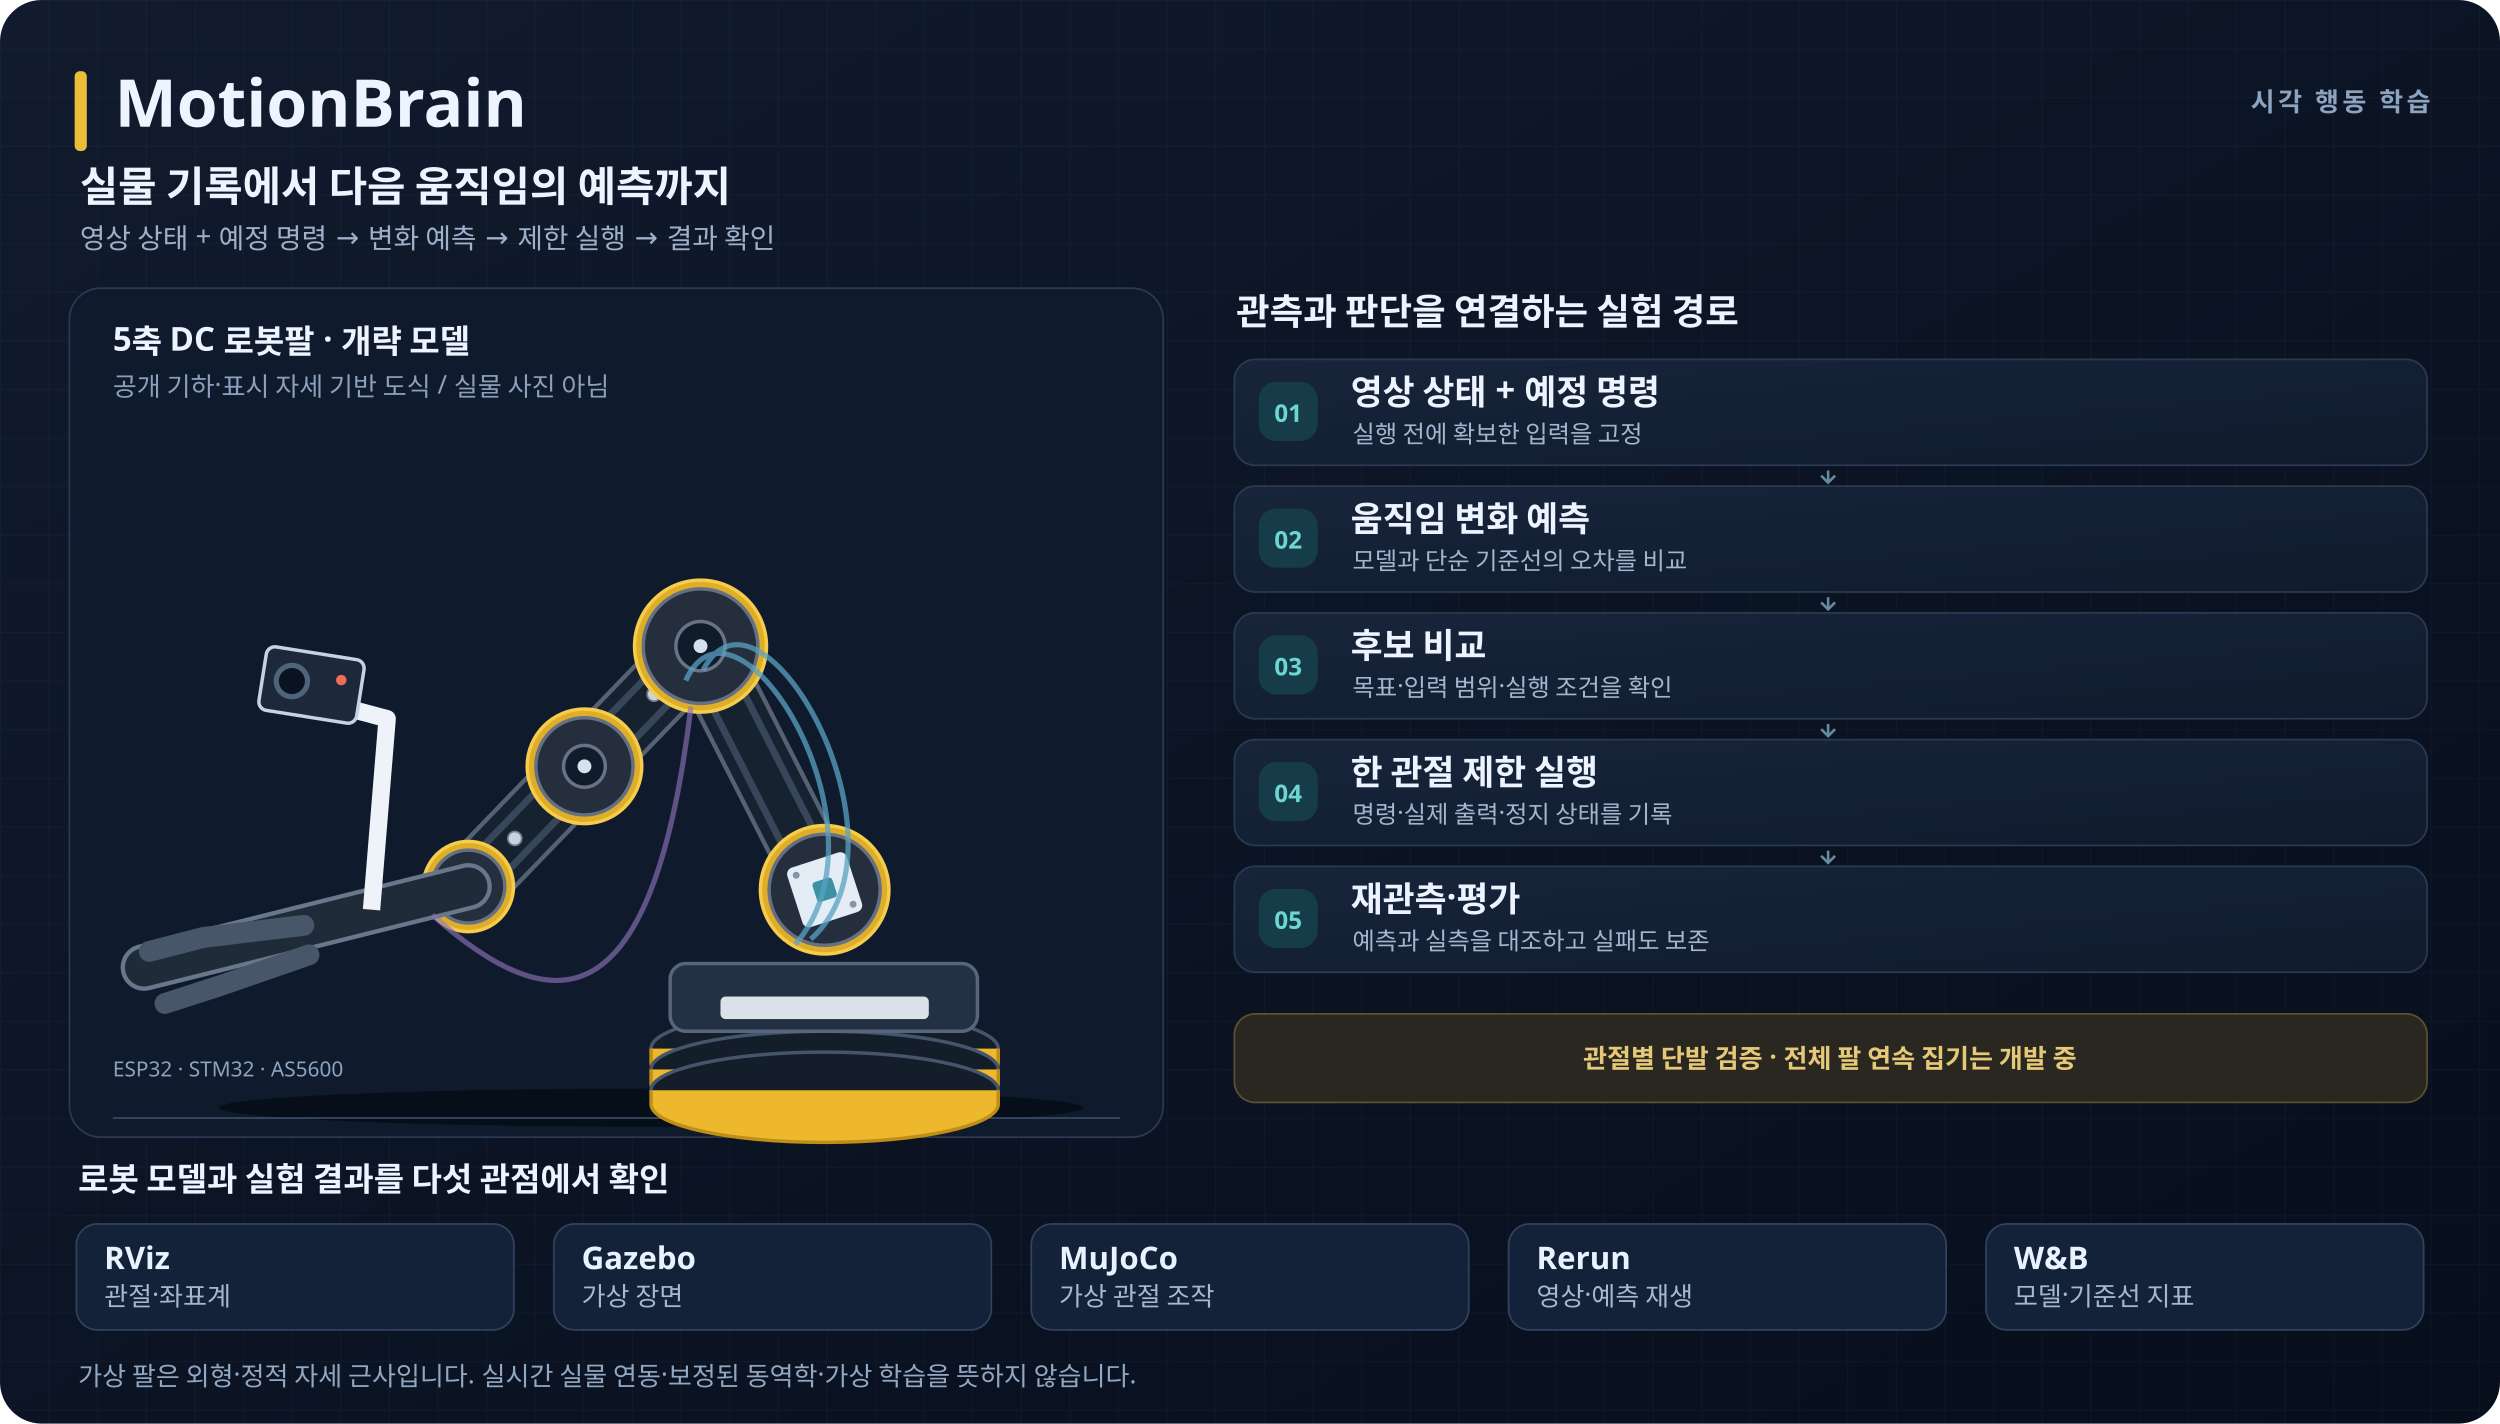
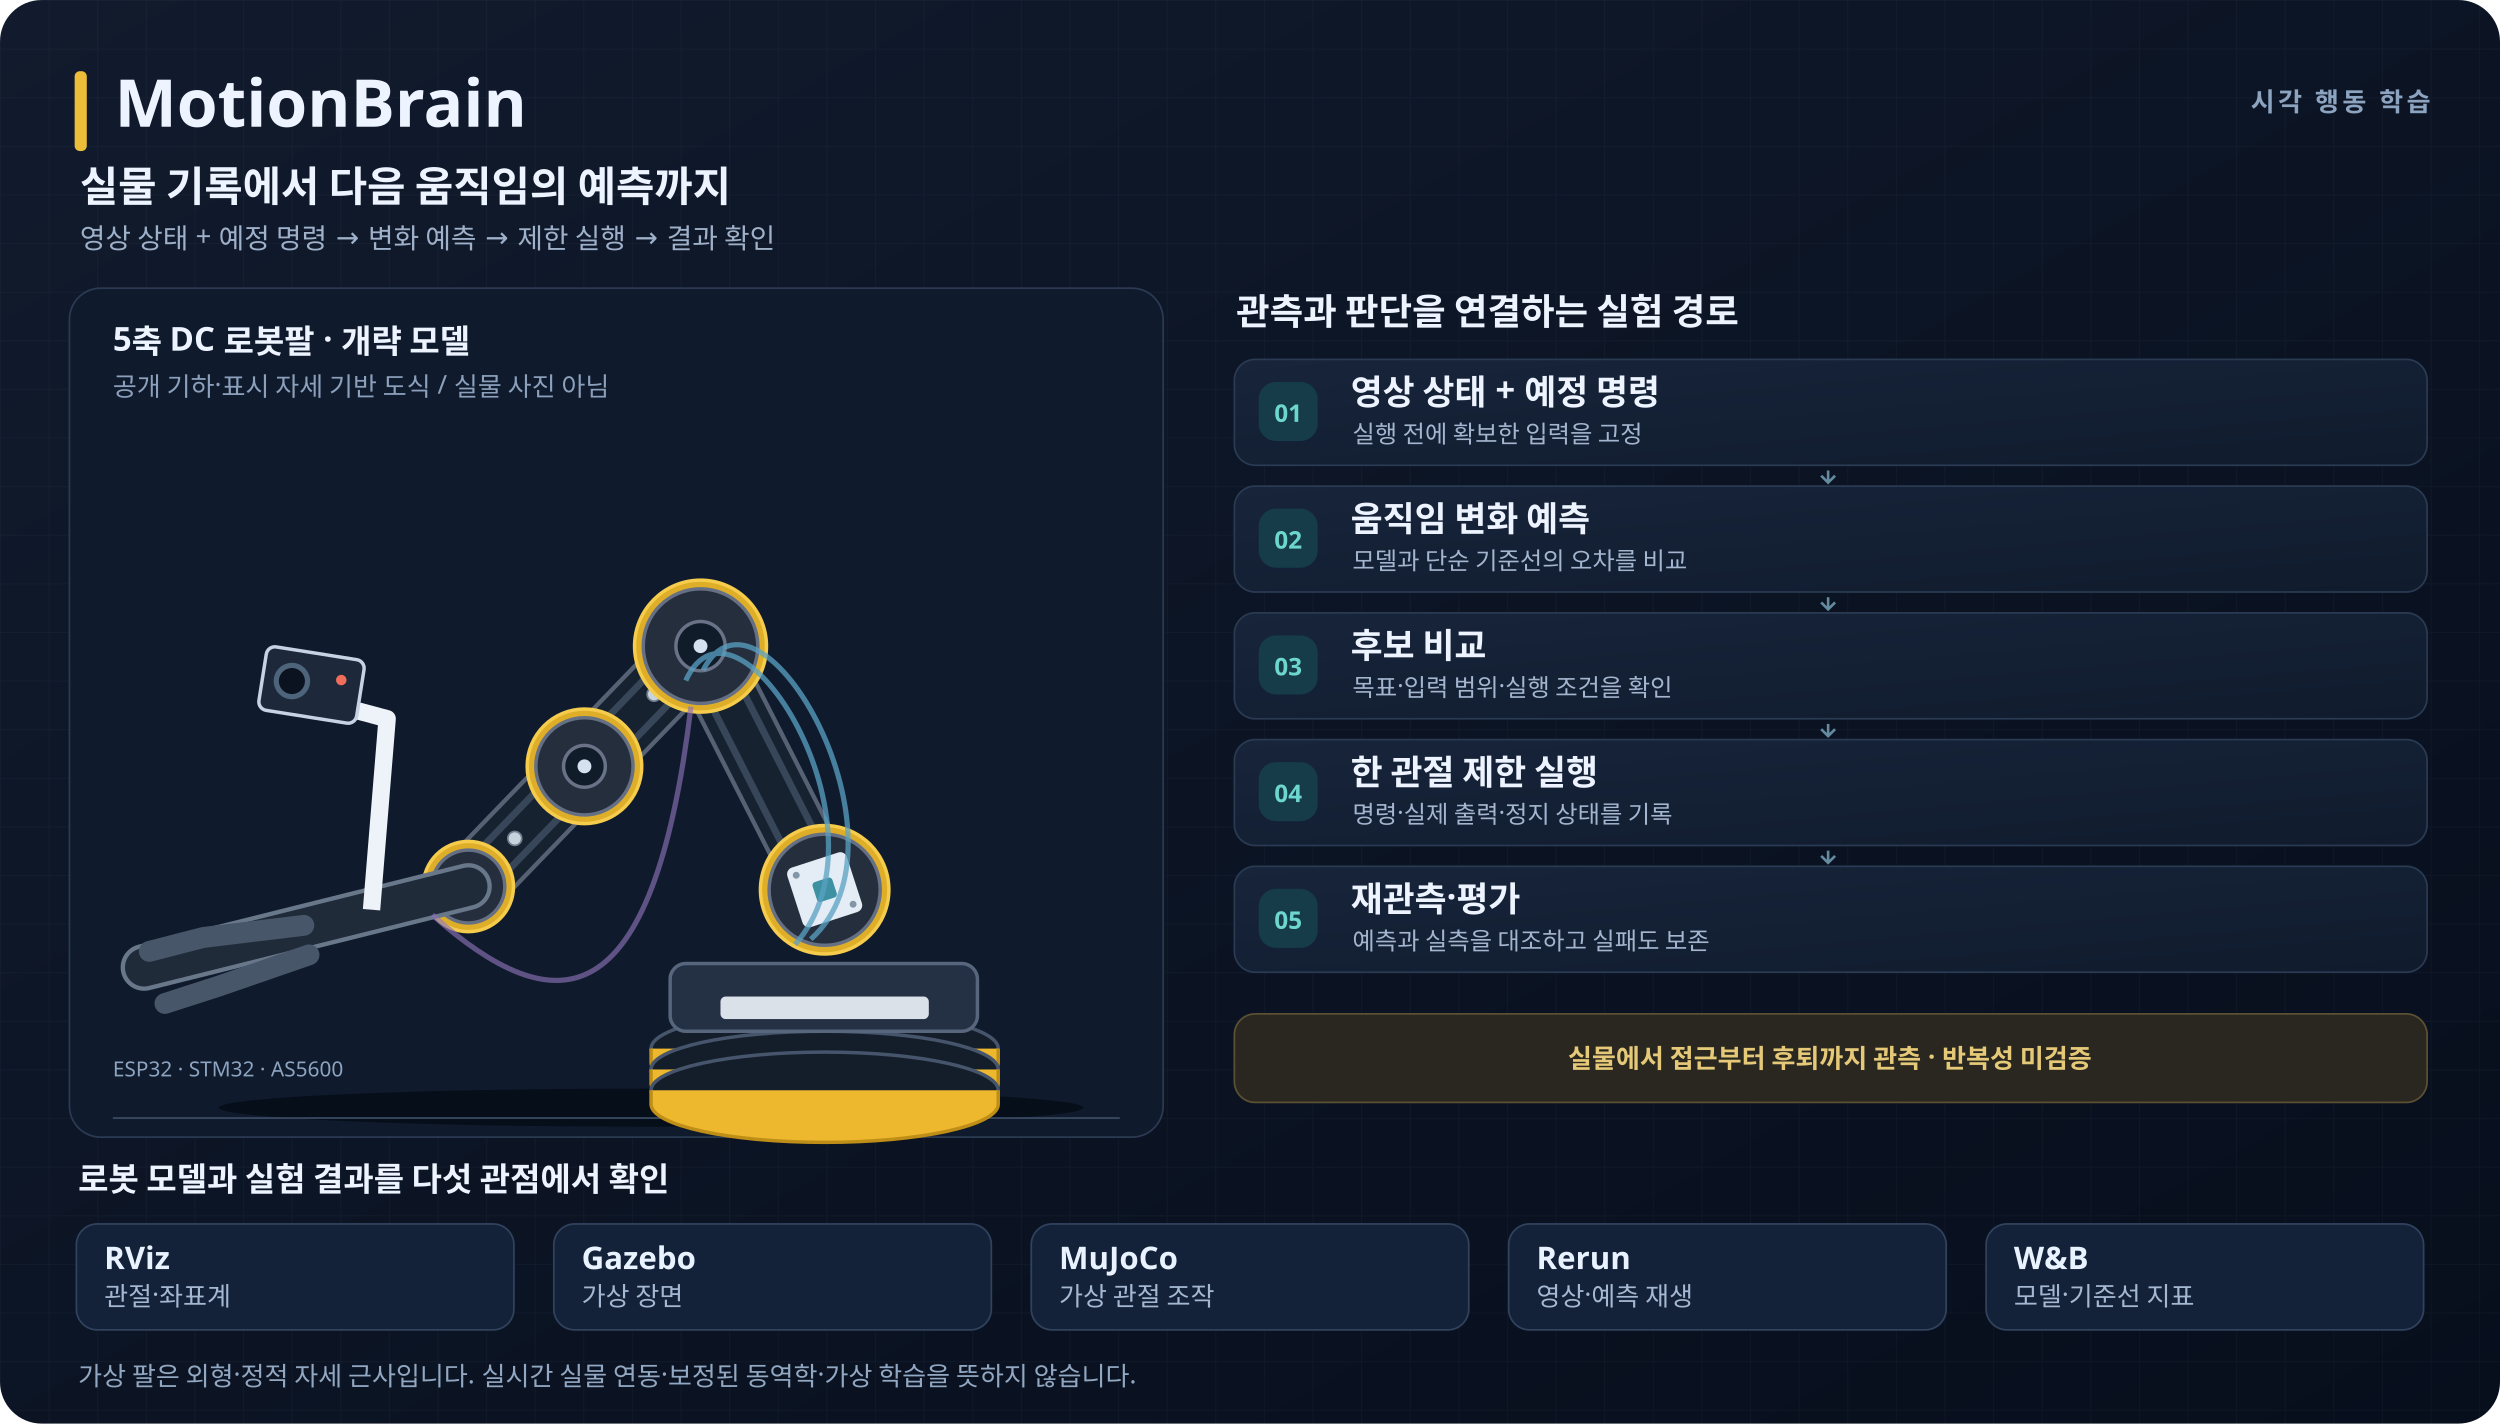
<svg xmlns="http://www.w3.org/2000/svg" viewBox="0 0 1440 820" role="img" aria-labelledby="title desc">
  <defs>
    <linearGradient id="bg" x2="1" y2="1">
      <stop stop-color="#111b2d" />
      <stop offset="1" stop-color="#070e1c" />
    </linearGradient>
    <linearGradient id="card" x2="1" y2="1">
      <stop stop-color="#17243a" />
      <stop offset="1" stop-color="#101b2d" />
    </linearGradient>
    <pattern id="grid" width="28" height="28" patternUnits="userSpaceOnUse">
      <path d="M28 0H0V28" fill="none" stroke="#6d89ac" stroke-opacity=".065" />
    </pattern>
  </defs>
  <g font-family="Apple SD Gothic Neo, Noto Sans KR, system-ui, sans-serif">
    <rect width="1440" height="820" rx="24" fill="url(#bg)" />
    <rect width="1440" height="820" rx="24" fill="url(#grid)" />
    <rect x="43" y="41" width="7" height="46" rx="3" fill="#ebbd38" />
    <text x="66" y="73" font-size="38" font-weight="750" fill="#edf4ff">MotionBrain</text>
    <text x="1400" y="64" font-size="15" font-weight="600" fill="#8da4c0" text-anchor="end" letter-spacing="2">시각 행동 학습</text>
    <text x="46" y="116" font-size="24" font-weight="650" fill="#edf4ff">실물 기록에서 다음 움직임의 예측까지</text>
    <text x="46" y="143" font-size="16" font-weight="400" fill="#9fb0c9">영상 상태 + 예정 명령 → 변화 예측 → 제한 실행 → 결과 확인</text>
    <rect x="40" y="166" width="630" height="489" rx="18" fill="#0f1a2c" stroke="#2b3a52" />
    <text x="65" y="202" font-size="19" font-weight="650" fill="#edf4ff">5축 DC 로봇팔 · 개략 모델</text>
    <text x="65" y="228" font-size="15" font-weight="400" fill="#8ca0bc">공개 기하·표시 자세 기반 도식 / 실물 사진 아님</text>
    <ellipse cx="375" cy="638" rx="249" ry="11" fill="#030913" opacity=".7" />
    <path d="M65 644H645" stroke="#3a4b63" />
    <ellipse cx="475" cy="604" rx="100" ry="22" fill="#141e2b" stroke="#46556b" stroke-width="2" />
    <path d="M375,604 v8 a100,22 0 0 0 200,0 v-8" fill="#edb72e" stroke="#bf8e16" stroke-width="2" />
    <ellipse cx="475" cy="616" rx="100" ry="22" fill="#141e2b" stroke="#46556b" stroke-width="2" />
    <path d="M375,616 v8 a100,22 0 0 0 200,0 v-8" fill="#edb72e" stroke="#bf8e16" stroke-width="2" />
    <ellipse cx="475" cy="628" rx="100" ry="22" fill="#141e2b" stroke="#46556b" stroke-width="2" />
    <path d="M375,628 v8 a100,22 0 0 0 200,0 v-8" fill="#edb72e" stroke="#bf8e16" stroke-width="2" />
    <rect x="386" y="555" width="177" height="39" rx="9" fill="#243144" stroke="#57667c" stroke-width="2" />
    <rect x="415" y="574" width="120" height="13" rx="3" fill="#dae1e8" />
    <line x1="475.00" y1="512.50" x2="403.50" y2="372.17" stroke="#566174" stroke-width="40" stroke-linecap="round" />
    <line x1="475.00" y1="512.50" x2="403.50" y2="372.17" stroke="#172230" stroke-width="35" stroke-linecap="round" />
    <line x1="466.09" y1="517.04" x2="394.59" y2="376.71" stroke="#38465a" stroke-width="4" stroke-linecap="round" />
    <line x1="483.91" y1="507.96" x2="412.41" y2="367.63" stroke="#38465a" stroke-width="4" stroke-linecap="round" />
    <circle cx="460.70" cy="484.43" r="4" fill="#c9d3dd" stroke="#727f91" stroke-width="1" />
    <circle cx="417.80" cy="400.23" r="4" fill="#c9d3dd" stroke="#727f91" stroke-width="1" />
    <line x1="403.50" y1="372.17" x2="269.77" y2="510.64" stroke="#566174" stroke-width="41" stroke-linecap="round" />
    <line x1="403.50" y1="372.17" x2="269.77" y2="510.64" stroke="#172230" stroke-width="36" stroke-linecap="round" />
    <line x1="410.69" y1="379.11" x2="276.97" y2="517.59" stroke="#38465a" stroke-width="4" stroke-linecap="round" />
    <line x1="396.30" y1="365.22" x2="262.58" y2="503.69" stroke="#38465a" stroke-width="4" stroke-linecap="round" />
    <circle cx="376.75" cy="399.86" r="4" fill="#c9d3dd" stroke="#727f91" stroke-width="1" />
    <circle cx="296.52" cy="482.94" r="4" fill="#c9d3dd" stroke="#727f91" stroke-width="1" />
    <circle cx="475.00" cy="512.50" r="37" fill="#dfae28" stroke="#f5cc4b" stroke-width="2" />
    <circle cx="475.00" cy="512.50" r="32" fill="#252e3d" stroke="#657084" stroke-width="2" />
    <circle cx="475.00" cy="512.50" r="13.76" fill="#111c2a" stroke="#697286" stroke-width="2" />
    <circle cx="475.00" cy="512.50" r="4" fill="#d6e1ef" stroke="none" stroke-width="1" />
    <circle cx="403.50" cy="372.17" r="38" fill="#dfae28" stroke="#f5cc4b" stroke-width="2" />
    <circle cx="403.50" cy="372.17" r="33" fill="#252e3d" stroke="#657084" stroke-width="2" />
    <circle cx="403.50" cy="372.17" r="14.19" fill="#111c2a" stroke="#697286" stroke-width="2" />
    <circle cx="403.50" cy="372.17" r="4" fill="#d6e1ef" stroke="none" stroke-width="1" />
    <circle cx="269.77" cy="510.64" r="26" fill="#dfae28" stroke="#f5cc4b" stroke-width="2" />
    <circle cx="269.77" cy="510.64" r="21" fill="#252e3d" stroke="#657084" stroke-width="2" />
    <circle cx="269.77" cy="510.64" r="9.03" fill="#111c2a" stroke="#697286" stroke-width="2" />
    <circle cx="269.77" cy="510.64" r="4" fill="#d6e1ef" stroke="none" stroke-width="1" />
    <circle cx="336.64" cy="441.40" r="33" fill="#dfae28" stroke="#f5cc4b" stroke-width="2" />
    <circle cx="336.64" cy="441.40" r="28" fill="#252e3d" stroke="#657084" stroke-width="2" />
    <circle cx="336.64" cy="441.40" r="12.04" fill="#111c2a" stroke="#697286" stroke-width="2" />
    <circle cx="336.64" cy="441.40" r="4" fill="#d6e1ef" stroke="none" stroke-width="1" />
    <line x1="269.77" y1="510.64" x2="82.99" y2="557.21" stroke="#68778a" stroke-width="27" stroke-linecap="round" />
    <line x1="269.77" y1="510.64" x2="82.99" y2="557.21" stroke="#202b3a" stroke-width="22" stroke-linecap="round" />
    <path d="M175 533 L117 540 L86 548 M178 550 L126 568 L95 578" fill="none" stroke="#48566a" stroke-width="12" stroke-linecap="round" stroke-linejoin="round" />
    <path d="M214 524 L223 414 L182 403" fill="none" stroke="#edf3f8" stroke-width="10" stroke-linejoin="round" />
    <g transform="translate(151 376) rotate(9 28 18)">
      <rect width="57" height="37" rx="5" fill="#1d293b" stroke="#c7d2e2" stroke-width="2" />
      <circle cx="17" cy="18" r="9" fill="#0b1220" stroke="#4d647a" stroke-width="3" />
      <circle cx="45" cy="13" r="3" fill="#ef6e59" />
    </g>
    <g transform="translate(457 494.5) rotate(-18 18 18)">
      <rect width="36" height="36" rx="4" fill="#e4edf5" />
      <rect x="12" y="12" width="12" height="12" rx="2" fill="#3d91a2" />
      <circle cx="5" cy="5" r="2" fill="#8296a5" />
      <circle cx="31" cy="31" r="2" fill="#8296a5" />
    </g>
    <path d="M467 541 C530 485 438 322 405 386 M458 544 C517 477 424 328 395 392" fill="none" stroke="#5aa2c4" stroke-width="3" opacity=".75" />
    <path d="M249 527 C320 590 376 589 398 407" fill="none" stroke="#8b70b5" stroke-width="3" opacity=".65" />
    <text x="65" y="620" font-size="12" font-weight="400" fill="#8da4c0">ESP32 · STM32 · AS5600</text>
    <text x="712" y="187" font-size="21" font-weight="650" fill="#edf4ff">관측과 판단을 연결하는 실험 경로</text>
    <rect x="711" y="207" width="687" height="61" rx="12" fill="url(#card)" stroke="#293a52" />
    <rect x="725" y="220" width="34" height="34" rx="10" fill="#153c48" />
    <text x="742" y="243" font-size="14" font-weight="700" fill="#6dd6cf" text-anchor="middle">01</text>
    <text x="778" y="233" font-size="20" font-weight="650" fill="#edf4ff">영상 상태 + 예정 명령</text>
    <text x="779" y="255" font-size="14" font-weight="400" fill="#a4b6cf">실행 전에 확보한 입력을 고정</text>
    <path d="M1053 271 v6 m-4-3 4 4 4-4" fill="none" stroke="#648ba0" stroke-width="1.5" />
    <rect x="711" y="280" width="687" height="61" rx="12" fill="url(#card)" stroke="#293a52" />
    <rect x="725" y="293" width="34" height="34" rx="10" fill="#153c48" />
    <text x="742" y="316" font-size="14" font-weight="700" fill="#6dd6cf" text-anchor="middle">02</text>
    <text x="778" y="306" font-size="20" font-weight="650" fill="#edf4ff">움직임 변화 예측</text>
    <text x="779" y="328" font-size="14" font-weight="400" fill="#a4b6cf">모델과 단순 기준선의 오차를 비교</text>
    <path d="M1053 344 v6 m-4-3 4 4 4-4" fill="none" stroke="#648ba0" stroke-width="1.5" />
    <rect x="711" y="353" width="687" height="61" rx="12" fill="url(#card)" stroke="#293a52" />
    <rect x="725" y="366" width="34" height="34" rx="10" fill="#153c48" />
    <text x="742" y="389" font-size="14" font-weight="700" fill="#6dd6cf" text-anchor="middle">03</text>
    <text x="778" y="379" font-size="20" font-weight="650" fill="#edf4ff">후보 비교</text>
    <text x="779" y="401" font-size="14" font-weight="400" fill="#a4b6cf">목표·입력 범위·실행 조건을 확인</text>
    <path d="M1053 417 v6 m-4-3 4 4 4-4" fill="none" stroke="#648ba0" stroke-width="1.5" />
    <rect x="711" y="426" width="687" height="61" rx="12" fill="url(#card)" stroke="#293a52" />
    <rect x="725" y="439" width="34" height="34" rx="10" fill="#153c48" />
    <text x="742" y="462" font-size="14" font-weight="700" fill="#6dd6cf" text-anchor="middle">04</text>
    <text x="778" y="452" font-size="20" font-weight="650" fill="#edf4ff">한 관절 제한 실행</text>
    <text x="779" y="474" font-size="14" font-weight="400" fill="#a4b6cf">명령·실제 출력·정지 상태를 기록</text>
    <path d="M1053 490 v6 m-4-3 4 4 4-4" fill="none" stroke="#648ba0" stroke-width="1.5" />
    <rect x="711" y="499" width="687" height="61" rx="12" fill="url(#card)" stroke="#293a52" />
    <rect x="725" y="512" width="34" height="34" rx="10" fill="#153c48" />
    <text x="742" y="535" font-size="14" font-weight="700" fill="#6dd6cf" text-anchor="middle">05</text>
    <text x="778" y="525" font-size="20" font-weight="650" fill="#edf4ff">재관측·평가</text>
    <text x="779" y="547" font-size="14" font-weight="400" fill="#a4b6cf">예측과 실측을 대조하고 실패도 보존</text>
    <rect x="711" y="584" width="687" height="51" rx="12" fill="#29271f" stroke="#5b5132" />
-     <text x="1054" y="615" font-size="15" font-weight="600" fill="#e5c978" text-anchor="middle">관절별 단발 검증 · 전체 팔 연속 집기는 개발 중</text>
+     <text x="1054" y="615" font-size="15" font-weight="600" fill="#e5c978" text-anchor="middle">실물에서 접근부터 후퇴까지 관측 · 반복성 미검증</text>
    <text x="45" y="686" font-size="19" font-weight="650" fill="#edf4ff">로봇 모델과 실험 결과를 다섯 관점에서 확인</text>
    <rect x="44" y="705" width="252" height="61" rx="12" fill="#132139" stroke="#31425d" />
    <text x="60" y="731" font-size="18" font-weight="700" fill="#e9f3ff">RViz</text>
    <text x="60" y="752" font-size="15" font-weight="400" fill="#a5b8d2">관절·좌표계</text>
    <rect x="319" y="705" width="252" height="61" rx="12" fill="#132139" stroke="#31425d" />
    <text x="335" y="731" font-size="18" font-weight="700" fill="#e9f3ff">Gazebo</text>
    <text x="335" y="752" font-size="15" font-weight="400" fill="#a5b8d2">가상 장면</text>
    <rect x="594" y="705" width="252" height="61" rx="12" fill="#132139" stroke="#31425d" />
    <text x="610" y="731" font-size="18" font-weight="700" fill="#e9f3ff">MuJoCo</text>
    <text x="610" y="752" font-size="15" font-weight="400" fill="#a5b8d2">가상 관절 조작</text>
    <rect x="869" y="705" width="252" height="61" rx="12" fill="#132139" stroke="#31425d" />
    <text x="885" y="731" font-size="18" font-weight="700" fill="#e9f3ff">Rerun</text>
    <text x="885" y="752" font-size="15" font-weight="400" fill="#a5b8d2">영상·예측 재생</text>
    <rect x="1144" y="705" width="252" height="61" rx="12" fill="#132139" stroke="#31425d" />
    <text x="1160" y="731" font-size="18" font-weight="700" fill="#e9f3ff">W&amp;B</text>
    <text x="1160" y="752" font-size="15" font-weight="400" fill="#a5b8d2">모델·기준선 지표</text>
    <text x="45" y="798" font-size="15" font-weight="400" fill="#92a8c2">가상 팔은 외형·정적 자세 근사입니다. 실시간 실물 연동·보정된 동역학·가상 학습을 뜻하지 않습니다.</text>
  </g>
</svg>
